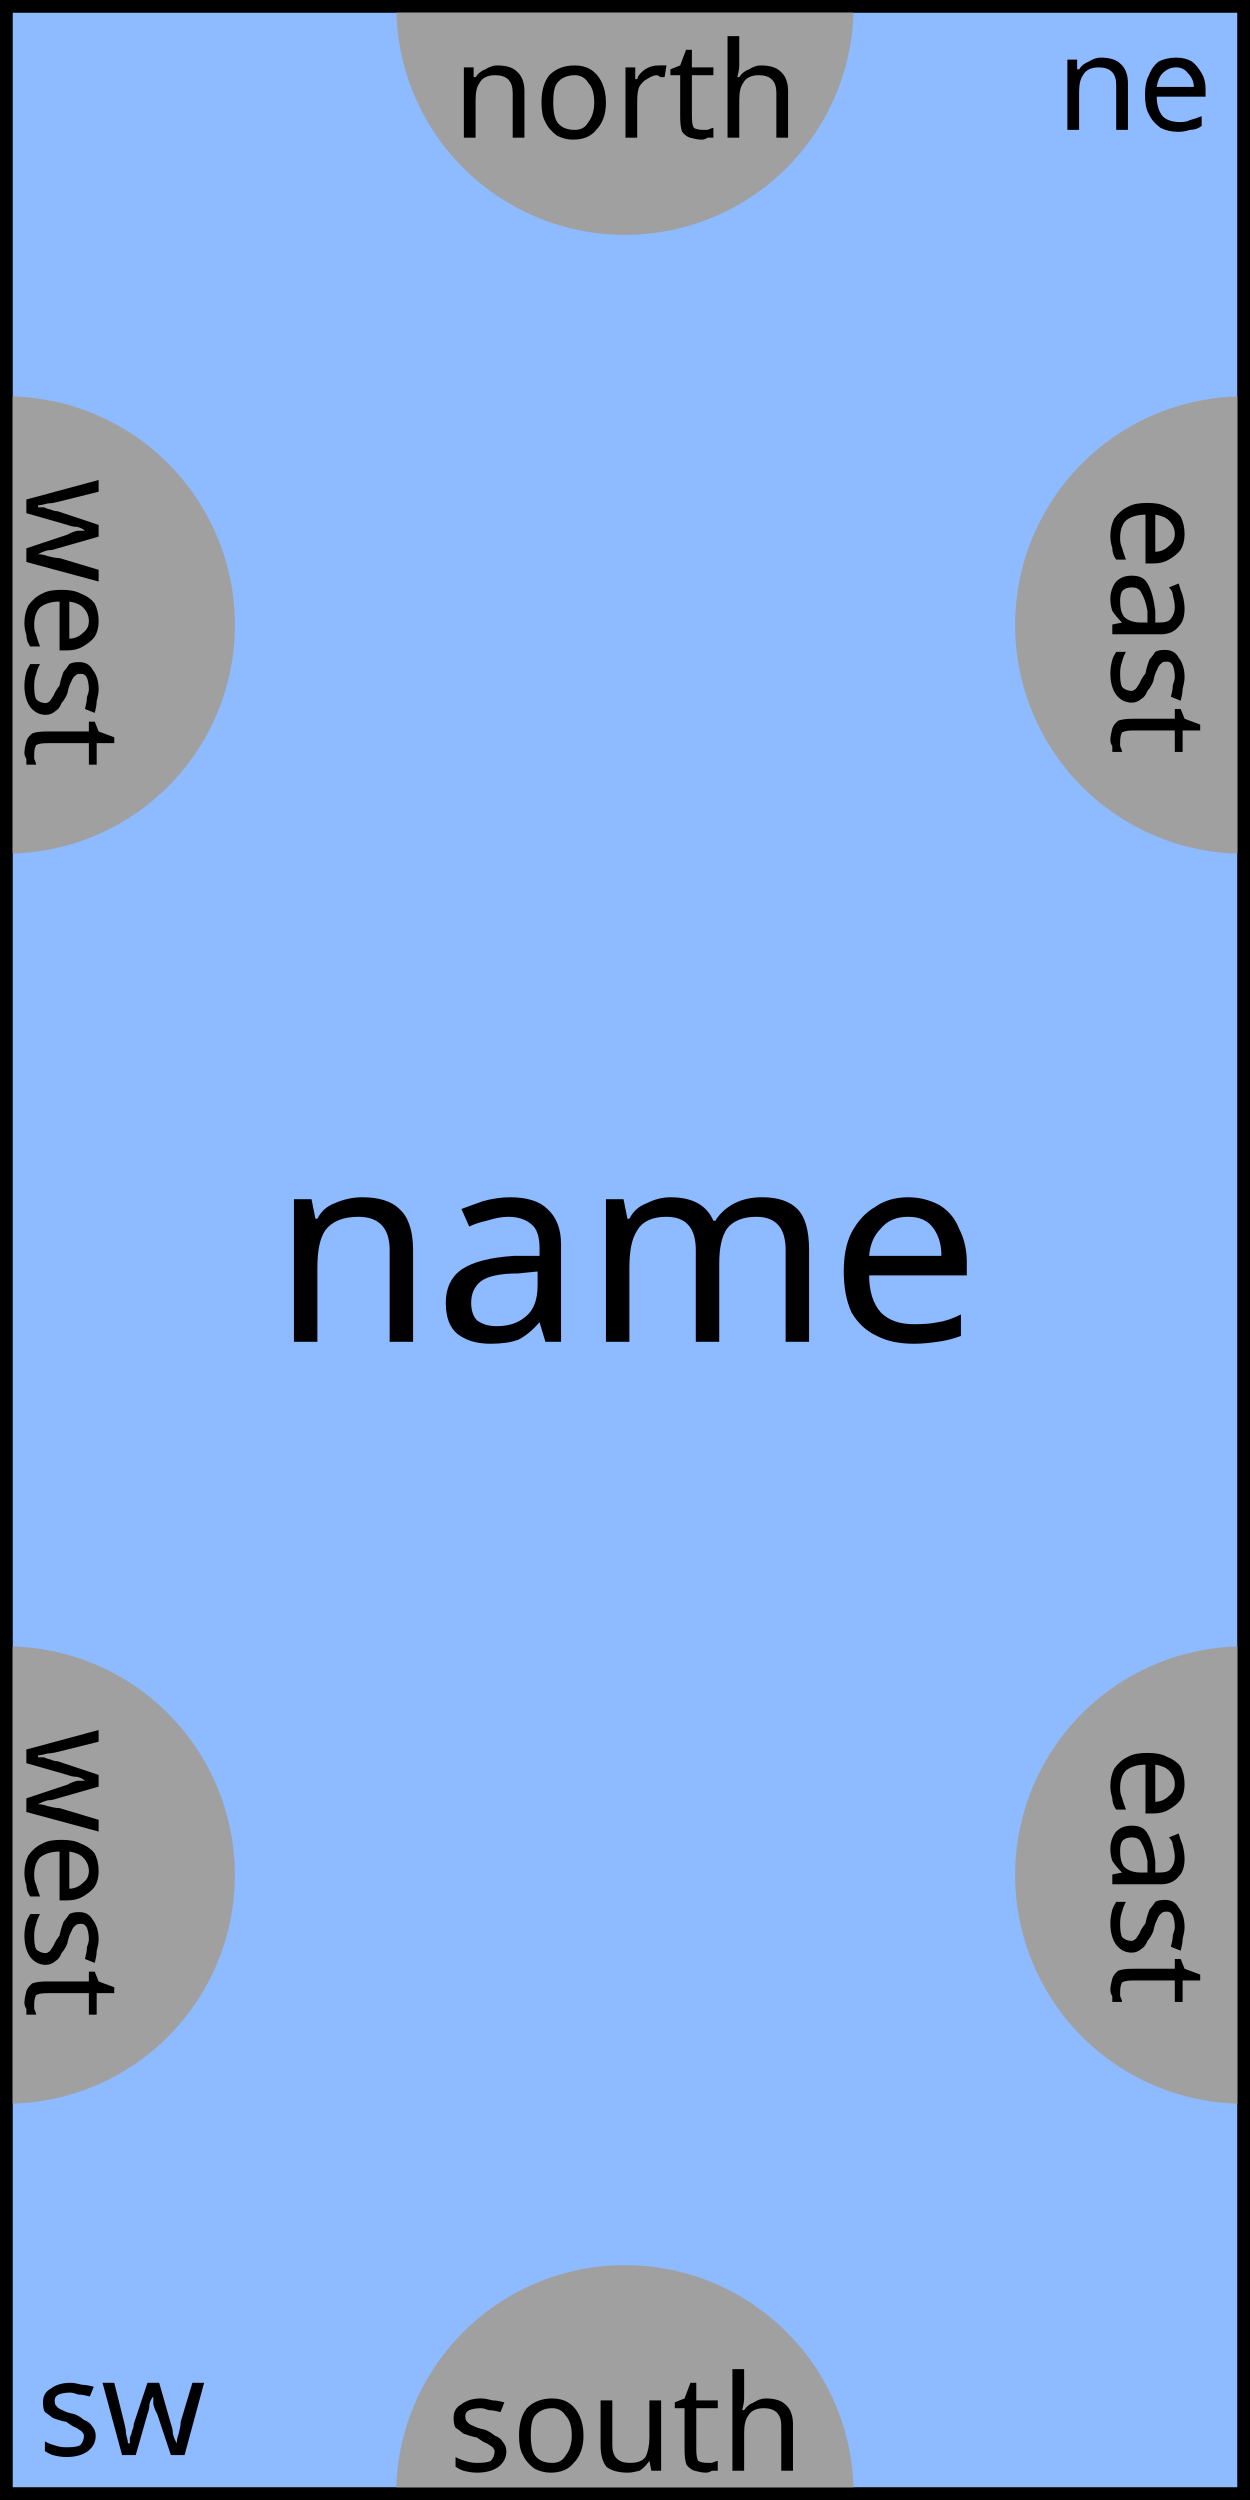
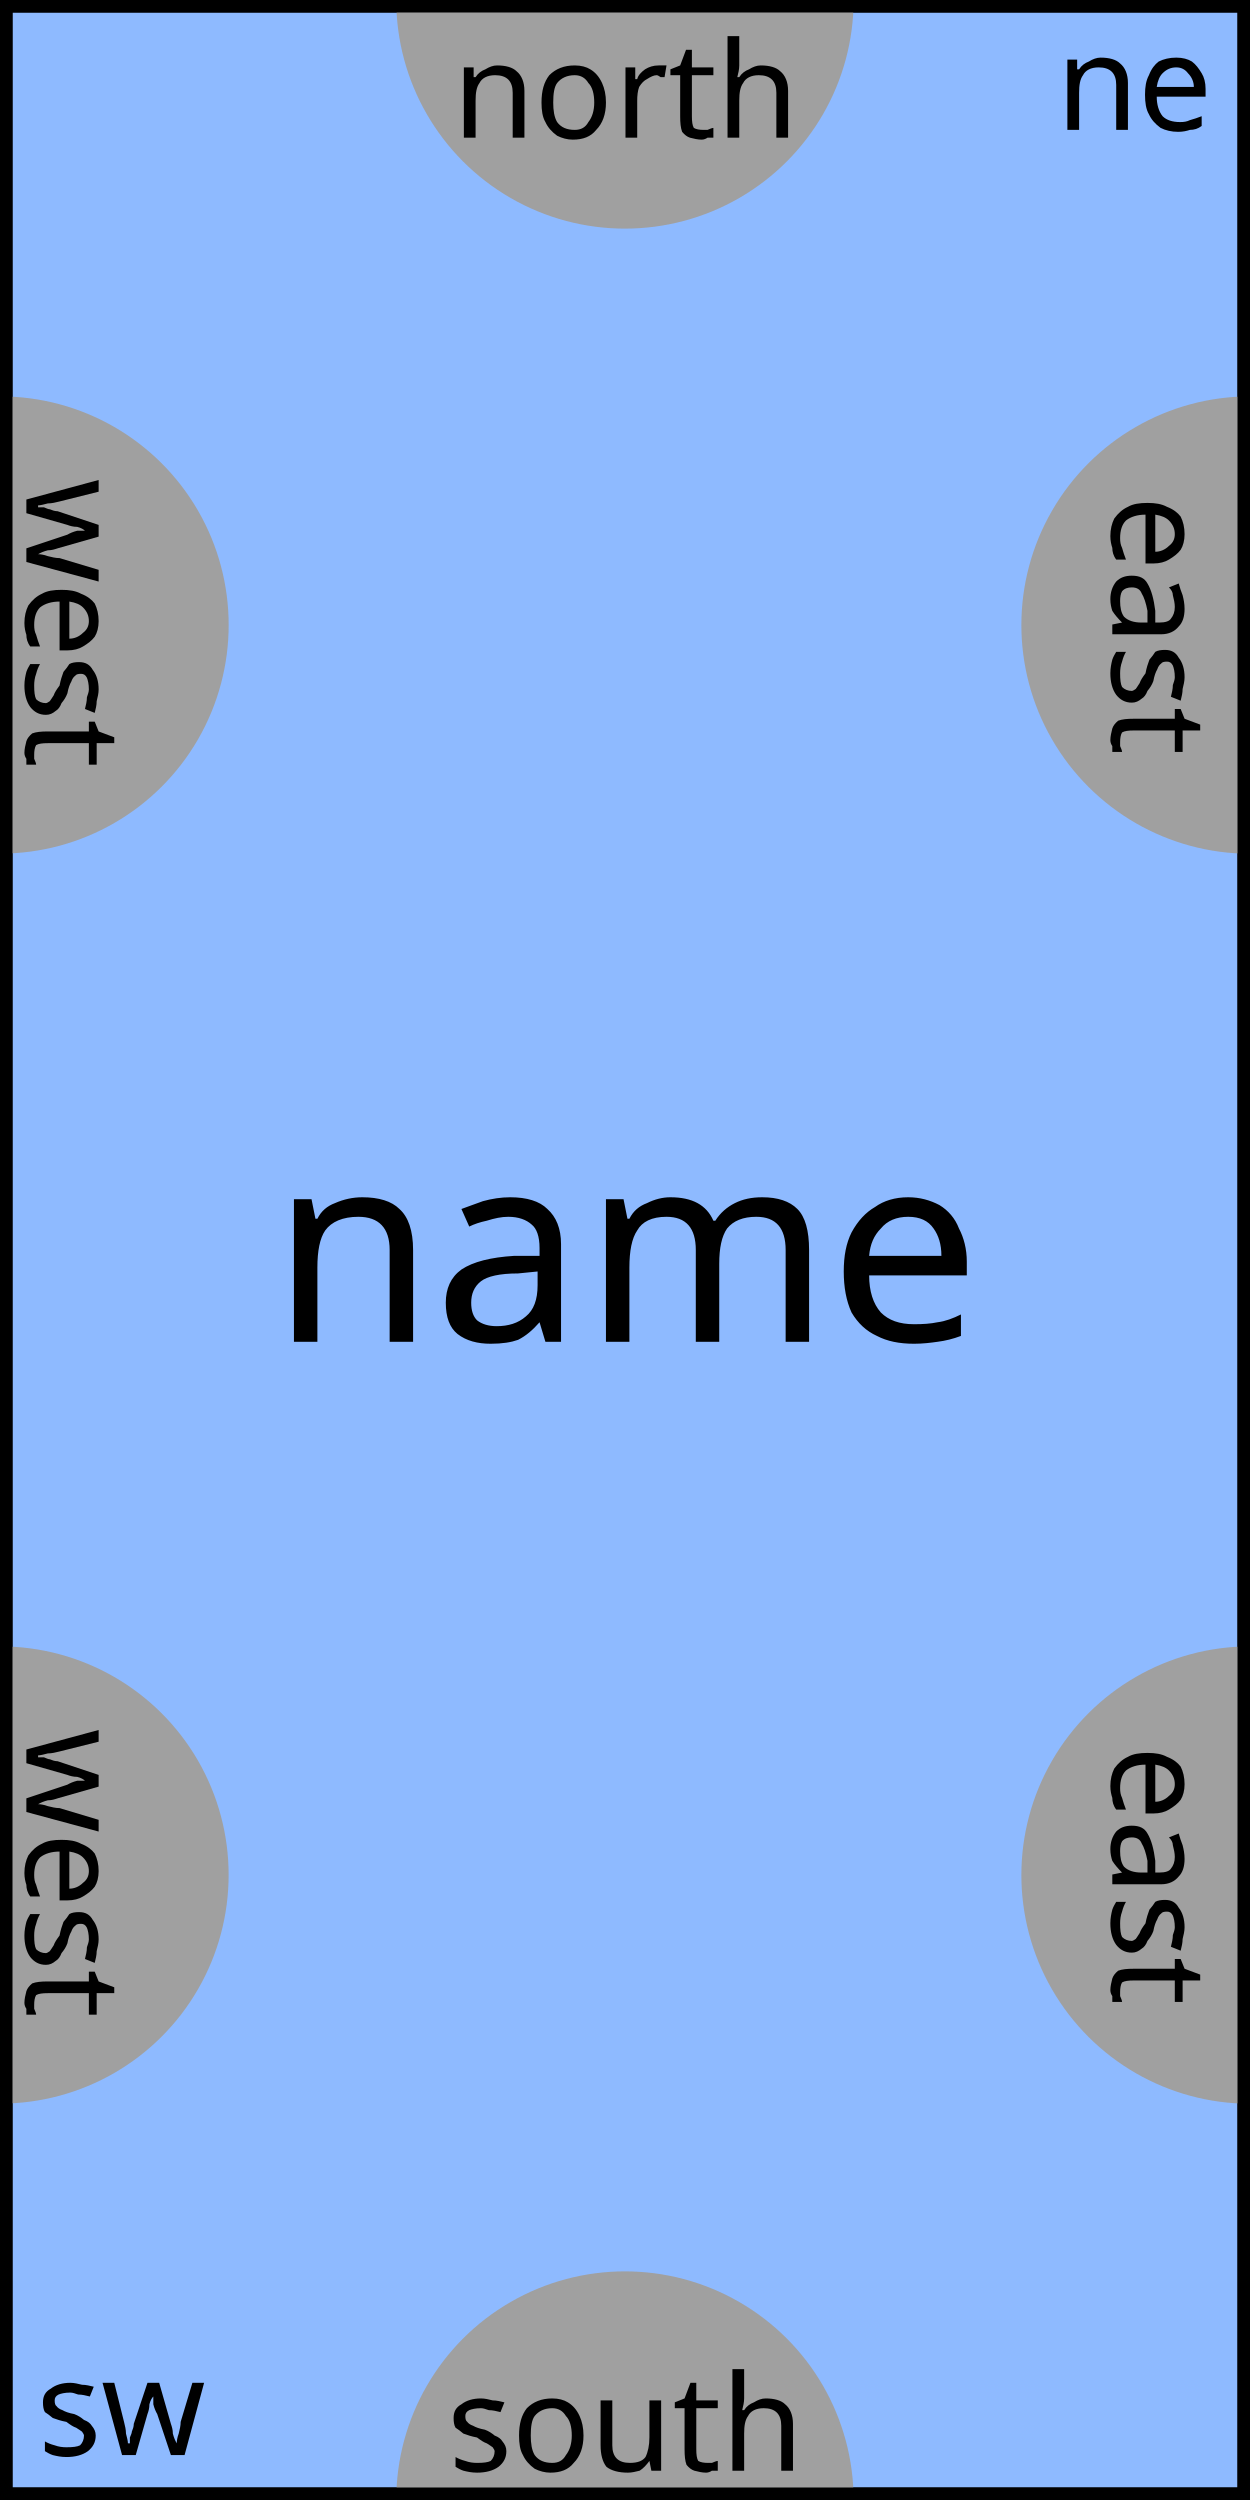
<svg xmlns="http://www.w3.org/2000/svg" width="10mm" height="20mm" viewBox="0 0 10 20" version="1.1" id="svg6114">
  <defs id="defs6108" />
  <g class="tile" transform="translate(0,10)" id="g32363">
    <rect style="fill:#8ebaff;fill-opacity:1;stroke:#000000;stroke-width:0.1;stroke-miterlimit:4;stroke-dasharray:none" class="tilerect" y="-9.95" x="0.05" width="9.9" height="19.9" id="rect32331" />
-     <path d="m 6.829,-9.95 a 1.829,1.829 0 0 1 -0.915,1.584 1.829,1.829 0 0 1 -1.829,0 1.829,1.829 0 0 1 -0.915,-1.584 l 1.829,10e-8 z" class="endcolor_north" style="fill:#a0a0a0;fill-opacity:1;stroke:none;stroke-width:0.199;stroke-miterlimit:4;stroke-dasharray:none;stroke-opacity:0;paint-order:fill markers stroke" id="path32333" />
+     <path d="m 6.829,-10 a 1.829,1.829 0 0 1 -0.915,1.584 1.829,1.829 0 0 1 -1.829,0 1.829,1.829 0 0 1 -0.915,-1.584 l 1.829,0 z" class="endcolor_north" style="fill:#a0a0a0;fill-opacity:1;stroke:none;stroke-width:0.199;stroke-miterlimit:4;stroke-dasharray:none;stroke-opacity:0;paint-order:fill markers stroke" id="path32333" />
    <text style="font-style:normal;font-variant:normal;font-weight:normal;font-stretch:normal;font-size:1.058px;font-family:sans-serif;-inkscape-font-specification:'sans-serif, Normal';font-variant-ligatures:normal;font-variant-caps:normal;font-variant-numeric:normal;font-feature-settings:normal;text-align:center;writing-mode:lr-tb;dominant-baseline:mathematical;text-anchor:middle;stroke-width:0.099" class="endname_north" y="-9.311" x="5" dominant-baseline="mathematical" id="text32335">north</text>
-     <path transform="matrix(0,-1,-1,0,0,0)" d="m -3.171,-9.95 a 1.829,1.829 0 0 1 -0.915,1.584 1.829,1.829 0 0 1 -1.829,-1e-7 1.829,1.829 0 0 1 -0.915,-1.584 l 1.829,1e-7 z" class="endcolor_southeast" style="fill:#a0a0a0;fill-opacity:1;stroke:none;stroke-width:0.199;stroke-miterlimit:4;stroke-dasharray:none;stroke-opacity:0;paint-order:fill markers stroke" id="path32337" />
+     <path transform="matrix(0,-1,-1,0,0,0)" d="m -3.171,-10 a 1.829,1.829 0 0 1 -0.915,1.584 1.829,1.829 0 0 1 -1.829,-10e-8 1.829,1.829 0 0 1 -0.915,-1.584 l 1.829,0 z" class="endcolor_southeast" style="fill:#a0a0a0;fill-opacity:1;stroke:none;stroke-width:0.199;stroke-miterlimit:4;stroke-dasharray:none;stroke-opacity:0;paint-order:fill markers stroke" id="path32337" />
    <text style="font-style:normal;font-variant:normal;font-weight:normal;font-stretch:normal;font-size:1.058px;font-family:sans-serif;-inkscape-font-specification:'sans-serif, Normal';font-variant-ligatures:normal;font-variant-caps:normal;font-variant-numeric:normal;font-feature-settings:normal;text-align:center;writing-mode:lr-tb;dominant-baseline:mathematical;text-anchor:middle;stroke-width:0.099" class="endname_southeast" y="-9.311" x="5" transform="rotate(90)" dominant-baseline="mathematical" id="text32339">east</text>
-     <path style="fill:#a0a0a0;fill-opacity:1;stroke:none;stroke-width:0.199;stroke-miterlimit:4;stroke-dasharray:none;stroke-opacity:0;paint-order:fill markers stroke" class="endcolor_south" d="m 6.829,-9.95 a 1.829,1.829 0 0 1 -0.915,1.584 1.829,1.829 0 0 1 -1.829,0 1.829,1.829 0 0 1 -0.915,-1.584 l 1.829,1e-7 z" transform="scale(1,-1)" id="path32341" />
+     <path style="fill:#a0a0a0;fill-opacity:1;stroke:none;stroke-width:0.199;stroke-miterlimit:4;stroke-dasharray:none;stroke-opacity:0;paint-order:fill markers stroke" class="endcolor_south" d="m 6.829,-10 a 1.829,1.829 0 0 1 -0.915,1.584 1.829,1.829 0 0 1 -1.829,0 1.829,1.829 0 0 1 -0.915,-1.584 l 1.829,0 z" transform="scale(1,-1)" id="path32341" />
    <text style="font-style:normal;font-variant:normal;font-weight:normal;font-stretch:normal;font-size:1.058px;font-family:sans-serif;-inkscape-font-specification:'sans-serif, Normal';font-variant-ligatures:normal;font-variant-caps:normal;font-variant-numeric:normal;font-feature-settings:normal;text-align:center;writing-mode:lr-tb;dominant-baseline:mathematical;text-anchor:middle;stroke-width:0.099" class="endname_south" y="9.352" x="5" dominant-baseline="mathematical" id="text32343">south</text>
-     <path style="fill:#a0a0a0;fill-opacity:1;stroke:none;stroke-width:0.199;stroke-miterlimit:4;stroke-dasharray:none;stroke-opacity:0;paint-order:fill markers stroke" class="endcolor_southwest" d="m -3.171,0.05 a 1.829,1.829 0 0 1 -0.915,1.584 1.829,1.829 0 0 1 -1.829,-10e-8 1.829,1.829 0 0 1 -0.915,-1.584 l 1.829,8e-8 z" transform="rotate(-90)" id="path32345" />
+     <path style="fill:#a0a0a0;fill-opacity:1;stroke:none;stroke-width:0.199;stroke-miterlimit:4;stroke-dasharray:none;stroke-opacity:0;paint-order:fill markers stroke" class="endcolor_southwest" d="M -3.171,-2.4263859e-4 A 1.829,1.829 0 0 1 -4.085,1.584 a 1.829,1.829 0 0 1 -1.829,-1e-7 1.829,1.829 0 0 1 -0.915,-1.584 l 1.829,8.489e-8 z" transform="rotate(-90)" id="path32345" />
    <text style="font-style:normal;font-variant:normal;font-weight:normal;font-stretch:normal;font-size:1.058px;font-family:sans-serif;-inkscape-font-specification:'sans-serif, Normal';font-variant-ligatures:normal;font-variant-caps:normal;font-variant-numeric:normal;font-feature-settings:normal;text-align:center;writing-mode:lr-tb;dominant-baseline:mathematical;text-anchor:middle;stroke-width:0.099" class="endname_southwest" y="-0.624" x="4.981" transform="rotate(90)" dominant-baseline="mathematical" id="text32347">west</text>
    <text style="font-style:normal;font-variant:normal;font-weight:normal;font-stretch:normal;font-size:2.117px;font-family:sans-serif;-inkscape-font-specification:'sans-serif, Normal';font-variant-ligatures:normal;font-variant-caps:normal;font-variant-numeric:normal;font-feature-settings:normal;text-align:center;writing-mode:lr-tb;dominant-baseline:mathematical;text-anchor:middle;stroke-width:0.099" class="tilename" y="-0.086" x="5" dominant-baseline="mathematical" id="text32349">name</text>
    <text style="font-style:normal;font-variant:normal;font-weight:normal;font-stretch:normal;font-size:1.058px;font-family:sans-serif;-inkscape-font-specification:'sans-serif, Normal';font-variant-ligatures:normal;font-variant-caps:normal;font-variant-numeric:normal;font-feature-settings:normal;text-align:center;writing-mode:lr-tb;dominant-baseline:mathematical;text-anchor:middle;stroke-width:0.099" class="type_ne" y="-9.372" x="9.069" dominant-baseline="mathematical" id="text32351">ne</text>
-     <text style="font-style:normal;font-variant:normal;font-weight:normal;font-stretch:normal;font-size:1.058px;font-family:sans-serif;-inkscape-font-specification:'sans-serif, Normal';font-variant-ligatures:normal;font-variant-caps:normal;font-variant-numeric:normal;font-feature-settings:normal;text-align:center;writing-mode:lr-tb;dominant-baseline:mathematical;text-anchor:middle;stroke-width:0.099" class="type_se" y="9.229" x="0.966" dominant-baseline="mathematical" id="text32353">sw</text>
-     <path style="fill:#a0a0a0;fill-opacity:1;stroke:none;stroke-width:0.199;stroke-miterlimit:4;stroke-dasharray:none;stroke-opacity:0;paint-order:fill markers stroke" class="endcolor_northeast" d="m 6.829,-9.95 a 1.829,1.829 0 0 1 -0.915,1.584 1.829,1.829 0 0 1 -1.829,-1e-7 1.829,1.829 0 0 1 -0.915,-1.584 l 1.829,1e-7 z" transform="matrix(0,-1,-1,0,0,0)" id="path32355" />
+     <text style="font-style:normal;font-variant:normal;font-weight:normal;font-stretch:normal;font-size:1.058px;font-family:sans-serif;-inkscape-font-specification:'sans-serif, Normal';font-variant-ligatures:normal;font-variant-caps:normal;font-variant-numeric:normal;font-feature-settings:normal;text-align:center;writing-mode:lr-tb;dominant-baseline:mathematical;text-anchor:middle;stroke-width:0.099" class="type_sw" y="9.229" x="0.966" dominant-baseline="mathematical" id="text32353">sw</text>
+     <path style="fill:#a0a0a0;fill-opacity:1;stroke:none;stroke-width:0.199;stroke-miterlimit:4;stroke-dasharray:none;stroke-opacity:0;paint-order:fill markers stroke" class="endcolor_northeast" d="m 6.829,-10 a 1.829,1.829 0 0 1 -0.915,1.584 1.829,1.829 0 0 1 -1.829,-10e-8 1.829,1.829 0 0 1 -0.915,-1.584 l 1.829,0 z" transform="matrix(0,-1,-1,0,0,0)" id="path32355" />
    <text dominant-baseline="mathematical" transform="rotate(90)" x="-5" y="-9.311" class="endname_northeast" style="font-style:normal;font-variant:normal;font-weight:normal;font-stretch:normal;font-size:1.058px;font-family:sans-serif;-inkscape-font-specification:'sans-serif, Normal';font-variant-ligatures:normal;font-variant-caps:normal;font-variant-numeric:normal;font-feature-settings:normal;text-align:center;writing-mode:lr-tb;dominant-baseline:mathematical;text-anchor:middle;stroke-width:0.099" id="text32357">east</text>
-     <path transform="rotate(-90)" d="M 6.829,0.05 A 1.829,1.829 0 0 1 5.915,1.634 1.829,1.829 0 0 1 4.085,1.634 1.829,1.829 0 0 1 3.171,0.05 l 1.829,8e-8 z" class="endcolor_northwest" style="fill:#a0a0a0;fill-opacity:1;stroke:none;stroke-width:0.199;stroke-miterlimit:4;stroke-dasharray:none;stroke-opacity:0;paint-order:fill markers stroke" id="path32359" />
+     <path transform="rotate(-90)" d="M 6.829,-2.4263859e-4 A 1.829,1.829 0 0 1 5.915,1.584 1.829,1.829 0 0 1 4.085,1.584 1.829,1.829 0 0 1 3.171,-2.4272348e-4 l 1.829,8.489e-8 z" class="endcolor_northwest" style="fill:#a0a0a0;fill-opacity:1;stroke:none;stroke-width:0.199;stroke-miterlimit:4;stroke-dasharray:none;stroke-opacity:0;paint-order:fill markers stroke" id="path32359" />
    <text dominant-baseline="mathematical" transform="rotate(90)" x="-5.019" y="-0.624" class="endname_northwest" style="font-style:normal;font-variant:normal;font-weight:normal;font-stretch:normal;font-size:1.058px;font-family:sans-serif;-inkscape-font-specification:'sans-serif, Normal';font-variant-ligatures:normal;font-variant-caps:normal;font-variant-numeric:normal;font-feature-settings:normal;text-align:center;writing-mode:lr-tb;dominant-baseline:mathematical;text-anchor:middle;stroke-width:0.099" id="text32361">west</text>
    <rect id="rect32366" height="19.9" width="9.9" x="0.05" y="-9.95" class="tilerect" style="fill:none;fill-opacity:1;stroke:#000000;stroke-width:0.1;stroke-miterlimit:4;stroke-dasharray:none" />
  </g>
</svg>
